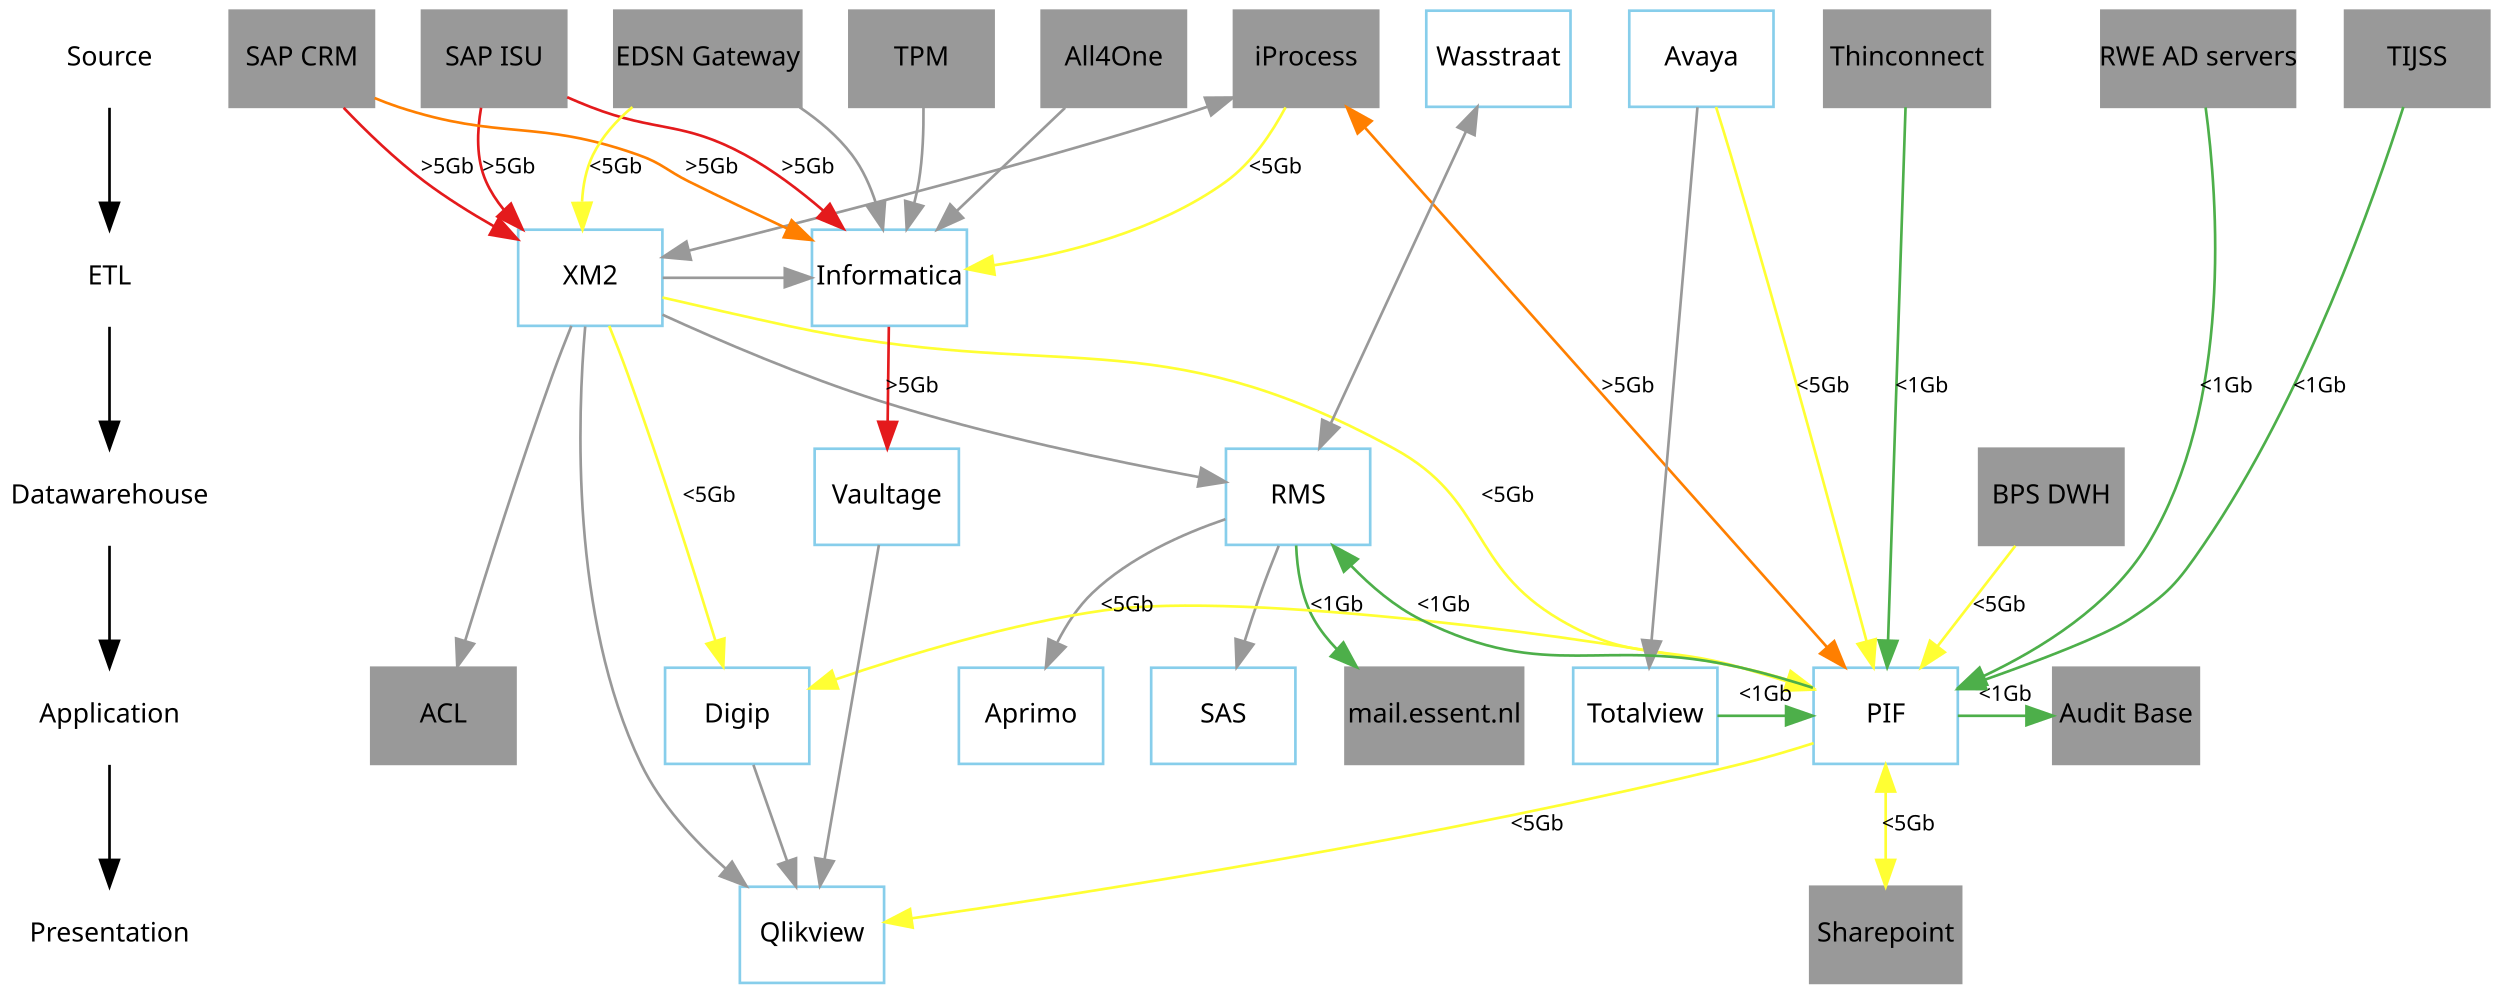
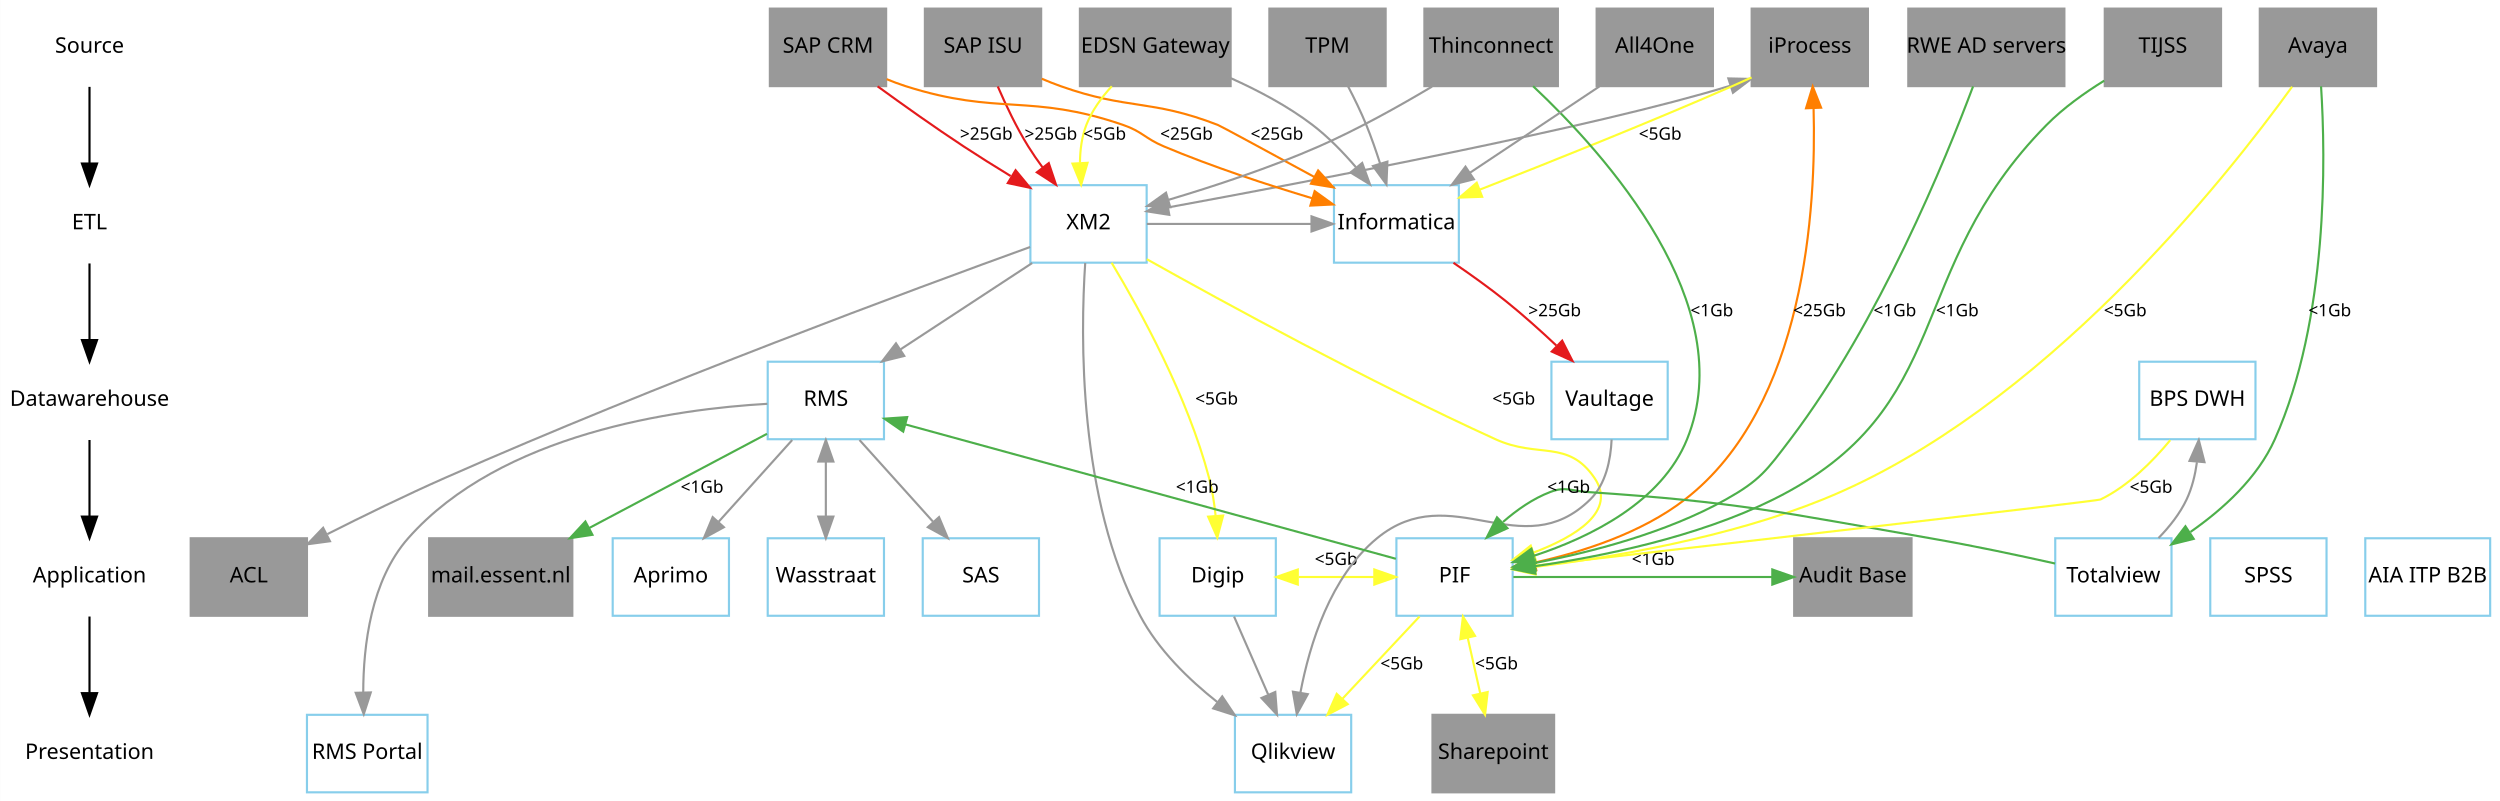
- <svg xmlns="http://www.w3.org/2000/svg" width="936pt" height="372pt" viewBox="0.00 0.00 936.00 372.00">
-   <g id="graph0" class="graph" transform="scale(1 1) rotate(0) translate(4 368)">
-     <polygon fill="white" stroke="white" points="-4,5 -4,-368 933,-368 933,5 -4,5" />
+ <svg xmlns="http://www.w3.org/2000/svg" xmlns:xlink="http://www.w3.org/1999/xlink" width="1080pt" height="346pt" viewBox="0.00 0.00 1080.00 346.34">
+   <g id="graph0" class="graph" transform="scale(0.931034 0.931034) rotate(0) translate(4 368)">
+     <polygon fill="white" stroke="white" points="-4,5 -4,-368 1157,-368 1157,5 -4,5" />
    <g id="node1" class="node">
      <text text-anchor="middle" x="37" y="-343.5" font-family="Myriad Condensed Web" font-size="10.00">Source</text>
    </g>
    <g id="node2" class="node">
      <text text-anchor="middle" x="37" y="-261.5" font-family="Myriad Condensed Web" font-size="10.00">ETL</text>
    </g>
    <g id="edge1" class="edge">
      <path fill="none" stroke="black" d="M37,-327.641C37,-317.297 37,-303.941 37,-292.221" />
      <polygon fill="black" stroke="black" points="40.5,-292.05 37,-282.05 33.5,-292.05 40.5,-292.05" />
    </g>
    <g id="node3" class="node">
      <text text-anchor="middle" x="37" y="-179.5" font-family="Myriad Condensed Web" font-size="10.00">Datawarehouse</text>
    </g>
    <g id="edge2" class="edge">
      <path fill="none" stroke="black" d="M37,-245.641C37,-235.297 37,-221.941 37,-210.221" />
      <polygon fill="black" stroke="black" points="40.5,-210.05 37,-200.05 33.5,-210.05 40.5,-210.05" />
    </g>
    <g id="node4" class="node">
      <text text-anchor="middle" x="37" y="-97.5" font-family="Myriad Condensed Web" font-size="10.00">Application</text>
    </g>
    <g id="edge3" class="edge">
      <path fill="none" stroke="black" d="M37,-163.641C37,-153.297 37,-139.941 37,-128.221" />
      <polygon fill="black" stroke="black" points="40.5,-128.05 37,-118.05 33.5,-128.05 40.5,-128.05" />
    </g>
    <g id="node5" class="node">
      <text text-anchor="middle" x="37" y="-15.5" font-family="Myriad Condensed Web" font-size="10.00">Presentation</text>
    </g>
    <g id="edge4" class="edge">
      <path fill="none" stroke="black" d="M37,-81.641C37,-71.297 37,-57.941 37,-46.221" />
      <polygon fill="black" stroke="black" points="40.5,-46.05 37,-36.05 33.5,-46.05 40.5,-46.05" />
    </g>
    <g id="node6" class="node">
-       <polygon fill="none" stroke="skyblue" points="409,-118 355,-118 355,-82 409,-82 409,-118" />
-       <text text-anchor="middle" x="382" y="-97.5" font-family="Myriad Condensed Web" font-size="10.00">Aprimo</text>
+       <g id="a_node6">
+         <a xlink:href="http://localhost:8080/?focusapp=1" xlink:title="Aprimo">
+           <polygon fill="none" stroke="skyblue" points="334,-118 280,-118 280,-82 334,-82 334,-118" />
+           <text text-anchor="middle" x="307" y="-97.5" font-family="Myriad Condensed Web" font-size="10.00">Aprimo</text>
+         </a>
+       </g>
    </g>
    <g id="node7" class="node">
-       <polygon fill="none" stroke="skyblue" points="509,-200 455,-200 455,-164 509,-164 509,-200" />
-       <text text-anchor="middle" x="482" y="-179.5" font-family="Myriad Condensed Web" font-size="10.00">RMS</text>
+       <g id="a_node7">
+         <a xlink:href="http://localhost:8080/?focusapp=2" xlink:title="RMS">
+           <polygon fill="none" stroke="skyblue" points="406,-200 352,-200 352,-164 406,-164 406,-200" />
+           <text text-anchor="middle" x="379" y="-179.5" font-family="Myriad Condensed Web" font-size="10.00">RMS</text>
+         </a>
+       </g>
    </g>
    <g id="edge5" class="edge">
-       <path fill="none" stroke="#999999" d="M454.803,-173.618C438.747,-168.14 418.911,-159.287 405,-146 399.629,-140.87 395.295,-134.212 391.9,-127.597" />
-       <polygon fill="#999999" stroke="#999999" points="394.914,-125.771 387.585,-118.12 388.543,-128.672 394.914,-125.771" />
+       <path fill="none" stroke="#999999" d="M363.377,-163.641C353.402,-152.558 340.316,-138.018 329.262,-125.736" />
+       <polygon fill="#999999" stroke="#999999" points="331.636,-123.142 322.345,-118.05 326.433,-127.824 331.636,-123.142" />
    </g>
    <g id="node20" class="node">
-       <polygon fill="none" stroke="skyblue" points="481,-118 427,-118 427,-82 481,-82 481,-118" />
-       <text text-anchor="middle" x="454" y="-97.5" font-family="Myriad Condensed Web" font-size="10.00">SAS</text>
+       <g id="a_node20">
+         <a xlink:href="http://localhost:8080/?focusapp=15" xlink:title="SAS">
+           <polygon fill="none" stroke="skyblue" points="478,-118 424,-118 424,-82 478,-82 478,-118" />
+           <text text-anchor="middle" x="451" y="-97.5" font-family="Myriad Condensed Web" font-size="10.00">SAS</text>
+         </a>
+       </g>
+     </g>
+     <g id="edge6" class="edge">
+       <path fill="none" stroke="#999999" d="M394.623,-163.641C404.598,-152.558 417.684,-138.018 428.738,-125.736" />
+       <polygon fill="#999999" stroke="#999999" points="431.567,-127.824 435.655,-118.05 426.364,-123.142 431.567,-127.824" />
+     </g>
+     <g id="node31" class="node">
+       <g id="a_node31">
+         <a xlink:href="http://localhost:8080/?focusapp=26" xlink:title="RMS Portal">
+           <polygon fill="none" stroke="skyblue" points="194,-36 138,-36 138,-0 194,-0 194,-36" />
+           <text text-anchor="middle" x="166" y="-15.5" font-family="Myriad Condensed Web" font-size="10.00">RMS Portal</text>
+         </a>
+       </g>
+     </g>
+     <g id="edge8" class="edge">
+       <path fill="none" stroke="#999999" d="M351.828,-180.445C309.476,-178.023 228.121,-166.848 185,-118 167.781,-98.494 164.153,-68.254 164.139,-46.327" />
+       <polygon fill="#999999" stroke="#999999" points="167.638,-46.395 164.378,-36.314 160.64,-46.227 167.638,-46.395" />
+     </g>
+     <g id="node32" class="node">
+       <polygon fill="#999999" stroke="#999999" points="261.25,-118 194.75,-118 194.75,-82 261.25,-82 261.25,-118" />
+       <text text-anchor="middle" x="228" y="-97.5" font-family="Myriad Condensed Web" font-size="10.00">mail.essent.nl</text>
+     </g>
+     <g id="edge7" class="edge">
+       <path fill="none" stroke="#4daf4a" d="M351.655,-166.513C328.62,-154.308 295.32,-136.666 269.078,-122.763" />
+       <polygon fill="#4daf4a" stroke="#4daf4a" points="270.594,-119.606 260.119,-118.017 267.317,-125.791 270.594,-119.606" />
+       <text text-anchor="middle" x="321.5" y="-139.1" font-family="Myriad Condensed Web" font-size="8.00">&lt;1Gb</text>
+     </g>
+     <g id="node8" class="node">
+       <g id="a_node8">
+         <a xlink:href="http://localhost:8080/?focusapp=3" xlink:title="XM2">
+           <polygon fill="none" stroke="skyblue" points="528,-282 474,-282 474,-246 528,-246 528,-282" />
+           <text text-anchor="middle" x="501" y="-261.5" font-family="Myriad Condensed Web" font-size="10.00">XM2</text>
+         </a>
+       </g>
+     </g>
+     <g id="edge9" class="edge">
+       <path fill="none" stroke="#999999" d="M474.828,-245.838C456.977,-234.133 433.143,-218.504 413.71,-205.761" />
+       <polygon fill="#999999" stroke="#999999" points="415.411,-202.69 405.129,-200.134 411.572,-208.544 415.411,-202.69" />
+     </g>
+     <g id="node9" class="node">
+       <g id="a_node9">
+         <a xlink:href="http://localhost:8080/?focusapp=4" xlink:title="Digip">
+           <polygon fill="none" stroke="skyblue" points="588,-118 534,-118 534,-82 588,-82 588,-118" />
+           <text text-anchor="middle" x="561" y="-97.5" font-family="Myriad Condensed Web" font-size="10.00">Digip</text>
+         </a>
+       </g>
+     </g>
+     <g id="edge10" class="edge">
+       <path fill="none" stroke="#ffff33" d="M511.729,-245.963C525.023,-223.869 547.125,-183.686 557,-146 558.466,-140.404 559.42,-134.298 560.034,-128.44" />
+       <polygon fill="#ffff33" stroke="#ffff33" points="563.534,-128.565 560.811,-118.327 556.555,-128.029 563.534,-128.565" />
+       <text text-anchor="middle" x="560.5" y="-180.1" font-family="Myriad Condensed Web" font-size="8.00">&lt;5Gb</text>
+     </g>
+     <g id="node11" class="node">
+       <g id="a_node11">
+         <a xlink:href="http://localhost:8080/?focusapp=6" xlink:title="Qlikview">
+           <polygon fill="none" stroke="skyblue" points="623,-36 569,-36 569,-0 623,-0 623,-36" />
+           <text text-anchor="middle" x="596" y="-15.5" font-family="Myriad Condensed Web" font-size="10.00">Qlikview</text>
+         </a>
+       </g>
+     </g>
+     <g id="edge11" class="edge">
+       <path fill="none" stroke="#999999" d="M499.464,-245.849C497.24,-212.249 496.144,-136.305 525,-82 533.389,-66.213 547.418,-52.492 560.8,-41.922" />
+       <polygon fill="#999999" stroke="#999999" points="563.107,-44.567 568.993,-35.757 558.898,-38.973 563.107,-44.567" />
+     </g>
+     <g id="node12" class="node">
+       <polygon fill="#999999" stroke="#999999" points="863,-364 809,-364 809,-328 863,-328 863,-364" />
+       <text text-anchor="middle" x="836" y="-343.5" font-family="Myriad Condensed Web" font-size="10.00">iProcess</text>
+     </g>
+     <g id="edge14" class="edge">
+       <path fill="none" stroke="#999999" d="M538.278,-271.729C603.471,-283.676 736.799,-308.999 798.934,-328.147" />
+       <polygon fill="#999999" stroke="#999999" points="538.513,-268.214 528.047,-269.861 537.256,-275.1 538.513,-268.214" />
+       <polygon fill="#999999" stroke="#999999" points="798.163,-331.576 808.755,-331.328 800.321,-324.917 798.163,-331.576" />
+     </g>
+     <g id="node15" class="node">
+       <g id="a_node15">
+         <a xlink:href="http://localhost:8080/?focusapp=10" xlink:title="Informatica">
+           <polygon fill="none" stroke="skyblue" points="673,-282 615,-282 615,-246 673,-246 673,-282" />
+           <text text-anchor="middle" x="644" y="-261.5" font-family="Myriad Condensed Web" font-size="10.00">Informatica</text>
+         </a>
+       </g>
+     </g>
+     <g id="edge15" class="edge">
+       <path fill="none" stroke="#999999" d="M528.092,-264C553.54,-264 578.988,-264 604.436,-264" />
+       <polygon fill="#999999" stroke="#999999" points="604.57,-267.5 614.57,-264 604.57,-260.5 604.57,-267.5" />
+     </g>
+     <g id="node19" class="node">
+       <g id="a_node19">
+         <a xlink:href="http://localhost:8080/?focusapp=14" xlink:title="PIF">
+           <polygon fill="none" stroke="skyblue" points="698,-118 644,-118 644,-82 698,-82 698,-118" />
+           <text text-anchor="middle" x="671" y="-97.5" font-family="Myriad Condensed Web" font-size="10.00">PIF</text>
+         </a>
+       </g>
+     </g>
+     <g id="edge12" class="edge">
+       <path fill="none" stroke="#ffff33" d="M528.076,-247.614C564.356,-227.279 631.018,-190.89 690,-164 709.976,-154.893 723.624,-164.133 736,-146 746.487,-130.635 727.65,-118.926 707.6,-111.309" />
+       <polygon fill="#ffff33" stroke="#ffff33" points="708.689,-107.982 698.094,-107.999 706.387,-114.593 708.689,-107.982" />
+       <text text-anchor="middle" x="698.5" y="-180.1" font-family="Myriad Condensed Web" font-size="8.00">&lt;5Gb</text>
+     </g>
+     <g id="node21" class="node">
+       <polygon fill="#999999" stroke="#999999" points="138,-118 84,-118 84,-82 138,-82 138,-118" />
+       <text text-anchor="middle" x="111" y="-97.5" font-family="Myriad Condensed Web" font-size="10.00">ACL</text>
+     </g>
+     <g id="edge13" class="edge">
+       <path fill="none" stroke="#999999" d="M473.878,-253.28C420.998,-234.133 300.657,-189.599 202,-146 183.807,-137.96 163.971,-128.264 147.474,-119.934" />
+       <polygon fill="#999999" stroke="#999999" points="148.686,-116.624 138.185,-115.21 145.513,-122.863 148.686,-116.624" />
+     </g>
+     <g id="edge17" class="edge">
+       <path fill="none" stroke="#999999" d="M568.594,-81.641C573.212,-71.086 579.202,-57.395 584.404,-45.505" />
+       <polygon fill="#999999" stroke="#999999" points="587.739,-46.615 588.541,-36.05 581.326,-43.809 587.739,-46.615" />
+     </g>
+     <g id="edge16" class="edge">
+       <path fill="none" stroke="#ffff33" d="M598.582,-100C609.931,-100 622.384,-100 633.715,-100" />
+       <polygon fill="#ffff33" stroke="#ffff33" points="598.191,-96.5 588.191,-100 598.191,-103.5 598.191,-96.5" />
+       <polygon fill="#ffff33" stroke="#ffff33" points="633.741,-103.5 643.741,-100 633.741,-96.5 633.741,-103.5" />
+       <text text-anchor="middle" x="616" y="-105.6" font-family="Myriad Condensed Web" font-size="8.00">&lt;5Gb</text>
+     </g>
+     <g id="node10" class="node">
+       <polygon fill="#999999" stroke="#999999" points="717.25,-36 660.75,-36 660.75,-0 717.25,-0 717.25,-36" />
+       <text text-anchor="middle" x="689" y="-15.5" font-family="Myriad Condensed Web" font-size="10.00">Sharepoint</text>
+     </g>
+     <g id="edge18" class="edge">
+       <path fill="none" stroke="#ffff33" d="M682.925,-46.002C681.055,-54.313 678.996,-63.463 677.123,-71.787" />
+       <polygon fill="#ffff33" stroke="#ffff33" points="686.383,-46.575 685.164,-36.05 679.554,-45.038 686.383,-46.575" />
+       <polygon fill="#ffff33" stroke="#ffff33" points="673.686,-71.117 674.906,-81.641 680.516,-72.653 673.686,-71.117" />
+       <text text-anchor="middle" x="690.5" y="-57.1" font-family="Myriad Condensed Web" font-size="8.00">&lt;5Gb</text>
+     </g>
+     <g id="edge19" class="edge">
+       <path fill="none" stroke="#ffff33" d="M808.949,-332.023C805.941,-330.64 802.913,-329.275 800,-328 760.351,-310.65 714.339,-292.279 682.612,-279.881" />
+       <polygon fill="#ffff33" stroke="#ffff33" points="683.835,-276.601 673.247,-276.233 681.294,-283.124 683.835,-276.601" />
+       <text text-anchor="middle" x="766.5" y="-303.1" font-family="Myriad Condensed Web" font-size="8.00">&lt;5Gb</text>
+     </g>
+     <g id="edge20" class="edge">
+       <path fill="none" stroke="#ff7f00" d="M837.757,-317.707C839.038,-271.643 834.002,-179.266 778,-136 757.838,-120.423 730.466,-111.635 708.454,-106.761" />
+       <polygon fill="#ff7f00" stroke="#ff7f00" points="834.254,-317.712 837.35,-327.844 841.248,-317.993 834.254,-317.712" />
+       <polygon fill="#ff7f00" stroke="#ff7f00" points="708.945,-103.289 698.448,-104.728 707.551,-110.149 708.945,-103.289" />
+       <text text-anchor="middle" x="840.5" y="-221.1" font-family="Myriad Condensed Web" font-size="8.00">&lt;25Gb</text>
+     </g>
+     <g id="node13" class="node">
+       <polygon fill="#999999" stroke="#999999" points="479,-364 425,-364 425,-328 479,-328 479,-364" />
+       <text text-anchor="middle" x="452" y="-343.5" font-family="Myriad Condensed Web" font-size="10.00">SAP ISU</text>
    </g>
    <g id="edge21" class="edge">
-       <path fill="none" stroke="#999999" d="M474.749,-163.656C472.492,-158.056 470.058,-151.797 468,-146 465.931,-140.171 463.863,-133.861 461.977,-127.862" />
-       <polygon fill="#999999" stroke="#999999" points="465.29,-126.728 459.003,-118.2 458.599,-128.787 465.29,-126.728" />
-     </g>
-     <g id="node31" class="node">
-       <polygon fill="#999999" stroke="#999999" points="566.25,-118 499.75,-118 499.75,-82 566.25,-82 566.25,-118" />
-       <text text-anchor="middle" x="533" y="-97.5" font-family="Myriad Condensed Web" font-size="10.00">mail.essent.nl</text>
+       <path fill="none" stroke="#e41a1c" d="M458.862,-327.835C462.587,-319.226 467.542,-308.789 473,-300 475.006,-296.769 477.267,-293.496 479.612,-290.315" />
+       <polygon fill="#e41a1c" stroke="#e41a1c" points="482.541,-292.249 485.899,-282.2 477.008,-287.961 482.541,-292.249" />
+       <text text-anchor="middle" x="483.5" y="-303.1" font-family="Myriad Condensed Web" font-size="8.00">&gt;25Gb</text>
+     </g>
+     <g id="edge22" class="edge">
+       <path fill="none" stroke="#ff7f00" d="M479.28,-331.429C482.19,-330.189 485.134,-329.018 488,-328 519.487,-316.81 529.836,-322.061 561,-310 562.271,-309.508 584.624,-297.381 605.81,-285.842" />
+       <polygon fill="#ff7f00" stroke="#ff7f00" points="607.648,-288.826 614.754,-280.968 604.298,-282.68 607.648,-288.826" />
+       <text text-anchor="middle" x="588.5" y="-303.1" font-family="Myriad Condensed Web" font-size="8.00">&lt;25Gb</text>
+     </g>
+     <g id="node14" class="node">
+       <polygon fill="#999999" stroke="#999999" points="407,-364 353,-364 353,-328 407,-328 407,-364" />
+       <text text-anchor="middle" x="380" y="-343.5" font-family="Myriad Condensed Web" font-size="10.00">SAP CRM</text>
+     </g>
+     <g id="edge23" class="edge">
+       <path fill="none" stroke="#e41a1c" d="M403.038,-327.896C414.837,-319.302 429.523,-308.861 443,-300 449.979,-295.412 457.549,-290.676 464.845,-286.227" />
+       <polygon fill="#e41a1c" stroke="#e41a1c" points="467.122,-288.941 473.876,-280.778 463.506,-282.948 467.122,-288.941" />
+       <text text-anchor="middle" x="453.5" y="-303.1" font-family="Myriad Condensed Web" font-size="8.00">&gt;25Gb</text>
+     </g>
+     <g id="edge24" class="edge">
+       <path fill="none" stroke="#ff7f00" d="M407.214,-331.235C410.138,-330.033 413.103,-328.924 416,-328 459.44,-314.144 473.87,-324.793 517,-310 526.026,-306.904 527.207,-303.707 536,-300 558.32,-290.591 584.098,-282.15 604.871,-275.916" />
+       <polygon fill="#ff7f00" stroke="#ff7f00" points="606.028,-279.224 614.63,-273.038 604.048,-272.51 606.028,-279.224" />
+       <text text-anchor="middle" x="546.5" y="-303.1" font-family="Myriad Condensed Web" font-size="8.00">&lt;25Gb</text>
+     </g>
+     <g id="node16" class="node">
+       <g id="a_node16">
+         <a xlink:href="http://localhost:8080/?focusapp=11" xlink:title="Vaultage">
+           <polygon fill="none" stroke="skyblue" points="770,-200 716,-200 716,-164 770,-164 770,-200" />
+           <text text-anchor="middle" x="743" y="-179.5" font-family="Myriad Condensed Web" font-size="10.00">Vaultage</text>
+         </a>
+       </g>
+     </g>
+     <g id="edge25" class="edge">
+       <path fill="none" stroke="#e41a1c" d="M670.495,-245.935C678.549,-240.453 687.301,-234.191 695,-228 702.844,-221.692 710.976,-214.394 718.268,-207.535" />
+       <polygon fill="#e41a1c" stroke="#e41a1c" points="720.99,-209.775 725.797,-200.333 716.151,-204.717 720.99,-209.775" />
+       <text text-anchor="middle" x="717.5" y="-221.1" font-family="Myriad Condensed Web" font-size="8.00">&gt;25Gb</text>
+     </g>
+     <g id="edge26" class="edge">
+       <path fill="none" stroke="#999999" d="M743.956,-163.861C743.524,-154.398 741.274,-143.148 734,-136 702.101,-104.656 669.557,-146.387 635,-118 613.435,-100.285 603.74,-69.001 599.416,-46.332" />
+       <polygon fill="#999999" stroke="#999999" points="602.84,-45.585 597.74,-36.299 595.936,-46.739 602.84,-45.585" />
+     </g>
+     <g id="node17" class="node">
+       <polygon fill="#999999" stroke="#999999" points="1099,-364 1045,-364 1045,-328 1099,-328 1099,-364" />
+       <text text-anchor="middle" x="1072" y="-343.5" font-family="Myriad Condensed Web" font-size="10.00">Avaya</text>
+     </g>
+     <g id="node18" class="node">
+       <g id="a_node18">
+         <a xlink:href="http://localhost:8080/?focusapp=13" xlink:title="Totalview">
+           <polygon fill="none" stroke="skyblue" points="1004,-118 950,-118 950,-82 1004,-82 1004,-118" />
+           <text text-anchor="middle" x="977" y="-97.5" font-family="Myriad Condensed Web" font-size="10.00">Totalview</text>
+         </a>
+       </g>
+     </g>
+     <g id="edge27" class="edge">
+       <path fill="none" stroke="#4daf4a" d="M1073.46,-327.893C1075.59,-294.691 1076.91,-219.872 1052,-164 1044.01,-146.084 1027.99,-131.522 1012.8,-120.929" />
+       <polygon fill="#4daf4a" stroke="#4daf4a" points="1014.3,-117.725 1004.02,-115.155 1010.46,-123.574 1014.3,-117.725" />
+       <text text-anchor="middle" x="1077.5" y="-221.1" font-family="Myriad Condensed Web" font-size="8.00">&lt;1Gb</text>
+     </g>
+     <g id="edge28" class="edge">
+       <path fill="none" stroke="#ffff33" d="M1060.02,-327.741C1029.51,-285.481 944.038,-177.266 842,-136 798.083,-118.239 744.037,-109.118 708.608,-104.708" />
+       <polygon fill="#ffff33" stroke="#ffff33" points="708.584,-101.181 698.243,-103.487 707.764,-108.133 708.584,-101.181" />
+       <text text-anchor="middle" x="982.5" y="-221.1" font-family="Myriad Condensed Web" font-size="8.00">&lt;5Gb</text>
+     </g>
+     <g id="edge29" class="edge">
+       <path fill="none" stroke="#4daf4a" d="M949.921,-106.274C933.272,-109.996 911.471,-114.631 892,-118 821.517,-130.196 803.87,-134.711 732.5,-139.5 724.961,-140.006 722.563,-142.183 715.5,-139.5 707.488,-136.457 699.995,-131.237 693.526,-125.572" />
+       <polygon fill="#4daf4a" stroke="#4daf4a" points="695.561,-122.675 685.918,-118.287 690.72,-127.731 695.561,-122.675" />
+       <text text-anchor="middle" x="724" y="-139.1" font-family="Myriad Condensed Web" font-size="8.00">&lt;1Gb</text>
+     </g>
+     <g id="node25" class="node">
+       <g id="a_node25">
+         <a xlink:href="http://localhost:8080/?focusapp=20" xlink:title="BPS DWH">
+           <polygon fill="none" stroke="skyblue" points="1043,-200 989,-200 989,-164 1043,-164 1043,-200" />
+           <text text-anchor="middle" x="1016" y="-179.5" font-family="Myriad Condensed Web" font-size="10.00">BPS DWH</text>
+         </a>
+       </g>
+     </g>
+     <g id="edge30" class="edge">
+       <path fill="none" stroke="#999999" d="M997.955,-118.087C1003.03,-123.299 1007.89,-129.411 1011,-136 1013.52,-141.332 1014.99,-147.402 1015.81,-153.32" />
+       <polygon fill="#999999" stroke="#999999" points="1012.35,-153.945 1016.67,-163.616 1019.32,-153.358 1012.35,-153.945" />
+     </g>
+     <g id="edge33" class="edge">
+       <path fill="none" stroke="#4daf4a" d="M643.754,-108.465C591.126,-122.883 475.445,-154.577 415.947,-170.877" />
+       <polygon fill="#4daf4a" stroke="#4daf4a" points="414.928,-167.528 406.208,-173.546 416.778,-174.279 414.928,-167.528" />
+       <text text-anchor="middle" x="551.5" y="-139.1" font-family="Myriad Condensed Web" font-size="8.00">&lt;1Gb</text>
+     </g>
+     <g id="edge32" class="edge">
+       <path fill="none" stroke="#ffff33" d="M654.726,-81.641C644.237,-70.453 630.444,-55.74 618.861,-43.386" />
+       <polygon fill="#ffff33" stroke="#ffff33" points="621.377,-40.952 611.984,-36.05 616.271,-45.739 621.377,-40.952" />
+       <text text-anchor="middle" x="646.5" y="-57.1" font-family="Myriad Condensed Web" font-size="8.00">&lt;5Gb</text>
+     </g>
+     <g id="node23" class="node">
+       <polygon fill="#999999" stroke="#999999" points="883.25,-118 828.75,-118 828.75,-82 883.25,-82 883.25,-118" />
+       <text text-anchor="middle" x="856" y="-97.5" font-family="Myriad Condensed Web" font-size="10.00">Audit Base</text>
+     </g>
+     <g id="edge31" class="edge">
+       <path fill="none" stroke="#4daf4a" d="M698.297,-100C730.132,-100 782.931,-100 818.574,-100" />
+       <polygon fill="#4daf4a" stroke="#4daf4a" points="818.591,-103.5 828.591,-100 818.591,-96.5 818.591,-103.5" />
+       <text text-anchor="middle" x="763.25" y="-105.6" font-family="Myriad Condensed Web" font-size="8.00">&lt;1Gb</text>
+     </g>
+     <g id="node22" class="node">
+       <polygon fill="#999999" stroke="#999999" points="567,-364 497,-364 497,-328 567,-328 567,-364" />
+       <text text-anchor="middle" x="532" y="-343.5" font-family="Myriad Condensed Web" font-size="10.00">EDSN Gateway</text>
+     </g>
+     <g id="edge34" class="edge">
+       <path fill="none" stroke="#ffff33" d="M511.798,-327.928C507.015,-322.716 502.563,-316.601 500,-310 497.879,-304.536 497.086,-298.412 497.026,-292.482" />
+       <polygon fill="#ffff33" stroke="#ffff33" points="500.537,-292.379 497.58,-282.205 493.547,-292.003 500.537,-292.379" />
+       <text text-anchor="middle" x="508.5" y="-303.1" font-family="Myriad Condensed Web" font-size="8.00">&lt;5Gb</text>
+     </g>
+     <g id="edge35" class="edge">
+       <path fill="none" stroke="#999999" d="M567.096,-331.684C579.7,-326.021 593.604,-318.698 605,-310 612.325,-304.41 619.276,-297.258 625.227,-290.309" />
+       <polygon fill="#999999" stroke="#999999" points="628.108,-292.313 631.714,-282.351 622.683,-287.89 628.108,-292.313" />
+     </g>
+     <g id="node24" class="node">
+       <polygon fill="#999999" stroke="#999999" points="719,-364 657,-364 657,-328 719,-328 719,-364" />
+       <text text-anchor="middle" x="688" y="-343.5" font-family="Myriad Condensed Web" font-size="10.00">Thinconnect</text>
+     </g>
+     <g id="edge37" class="edge">
+       <path fill="none" stroke="#999999" d="M660.553,-327.79C645.423,-318.76 626.088,-307.954 608,-300 585.398,-290.062 559.047,-281.409 538.151,-275.193" />
+       <polygon fill="#999999" stroke="#999999" points="538.951,-271.781 528.371,-272.342 536.992,-278.501 538.951,-271.781" />
+     </g>
+     <g id="edge36" class="edge">
+       <path fill="none" stroke="#4daf4a" d="M707.483,-327.967C741.112,-296.389 804.143,-226.295 779,-164 767.258,-134.906 734.348,-118.582 707.916,-109.883" />
+       <polygon fill="#4daf4a" stroke="#4daf4a" points="708.747,-106.477 698.161,-106.912 706.707,-113.174 708.747,-106.477" />
+       <text text-anchor="middle" x="790.5" y="-221.1" font-family="Myriad Condensed Web" font-size="8.00">&lt;1Gb</text>
+     </g>
+     <g id="edge38" class="edge">
+       <path fill="none" stroke="#ffff33" d="M1003.42,-163.575C995.331,-153.764 983.928,-142.257 971,-136 969.53,-135.289 788.52,-114.471 708.412,-105.285" />
+       <polygon fill="#ffff33" stroke="#ffff33" points="708.592,-101.783 698.258,-104.121 707.794,-108.737 708.592,-101.783" />
+       <text text-anchor="middle" x="994.5" y="-139.1" font-family="Myriad Condensed Web" font-size="8.00">&lt;5Gb</text>
+     </g>
+     <g id="node26" class="node">
+       <polygon fill="#999999" stroke="#999999" points="954.25,-364 881.75,-364 881.75,-328 954.25,-328 954.25,-364" />
+       <text text-anchor="middle" x="918" y="-343.5" font-family="Myriad Condensed Web" font-size="10.00">RWE AD servers</text>
+     </g>
+     <g id="edge39" class="edge">
+       <path fill="none" stroke="#4daf4a" d="M911.83,-327.858C899.238,-294.273 868.245,-218.356 827,-164 815.975,-149.471 812.909,-144.919 797,-136 769.289,-120.466 734.228,-111.457 708.13,-106.481" />
+       <polygon fill="#4daf4a" stroke="#4daf4a" points="708.711,-103.029 698.249,-104.706 707.473,-109.919 708.711,-103.029" />
+       <text text-anchor="middle" x="875.5" y="-221.1" font-family="Myriad Condensed Web" font-size="8.00">&lt;1Gb</text>
+     </g>
+     <g id="node27" class="node">
+       <polygon fill="#999999" stroke="#999999" points="1027,-364 973,-364 973,-328 1027,-328 1027,-364" />
+       <text text-anchor="middle" x="1000" y="-343.5" font-family="Myriad Condensed Web" font-size="10.00">TIJSS</text>
    </g>
    <g id="edge40" class="edge">
-       <path fill="none" stroke="#4daf4a" d="M481.276,-163.774C481.626,-154.95 483.213,-144.339 488,-136 490.279,-132.03 493.203,-128.352 496.465,-124.991" />
-       <polygon fill="#4daf4a" stroke="#4daf4a" points="498.962,-127.451 504.027,-118.145 494.264,-122.262 498.962,-127.451" />
-       <text text-anchor="middle" x="496.5" y="-139.1" font-family="Myriad Condensed Web" font-size="8.00">&lt;1Gb</text>
-     </g>
-     <g id="node8" class="node">
-       <polygon fill="none" stroke="skyblue" points="244,-282 190,-282 190,-246 244,-246 244,-282" />
-       <text text-anchor="middle" x="217" y="-261.5" font-family="Myriad Condensed Web" font-size="10.00">XM2</text>
-     </g>
-     <g id="edge6" class="edge">
-       <path fill="none" stroke="#999999" d="M244.026,-250.18C265.579,-240.34 296.731,-226.964 325,-218 365.354,-205.204 412.969,-195.29 445.095,-189.331" />
-       <polygon fill="#999999" stroke="#999999" points="445.741,-192.771 454.952,-187.537 444.487,-185.884 445.741,-192.771" />
-     </g>
-     <g id="node9" class="node">
-       <polygon fill="none" stroke="skyblue" points="299,-118 245,-118 245,-82 299,-82 299,-118" />
-       <text text-anchor="middle" x="272" y="-97.5" font-family="Myriad Condensed Web" font-size="10.00">Digip</text>
-     </g>
-     <g id="edge7" class="edge">
-       <path fill="none" stroke="#ffff33" d="M224.071,-245.999C226.365,-240.309 228.867,-233.91 231,-228 243.306,-193.906 255.883,-154.053 263.804,-128.213" />
-       <polygon fill="#ffff33" stroke="#ffff33" points="267.233,-128.968 266.8,-118.382 260.537,-126.927 267.233,-128.968" />
-       <text text-anchor="middle" x="261.5" y="-180.1" font-family="Myriad Condensed Web" font-size="8.00">&lt;5Gb</text>
-     </g>
-     <g id="node11" class="node">
-       <polygon fill="none" stroke="skyblue" points="327,-36 273,-36 273,-0 327,-0 327,-36" />
-       <text text-anchor="middle" x="300" y="-15.5" font-family="Myriad Condensed Web" font-size="10.00">Qlikview</text>
-     </g>
-     <g id="edge12" class="edge">
-       <path fill="none" stroke="#999999" d="M215.1,-245.752C212.189,-212.304 209.466,-137.081 236,-82 243.271,-66.906 255.715,-53.383 267.708,-42.772" />
-       <polygon fill="#999999" stroke="#999999" points="270.076,-45.353 275.465,-36.232 265.564,-40.002 270.076,-45.353" />
-     </g>
-     <g id="node15" class="node">
-       <polygon fill="none" stroke="skyblue" points="358,-282 300,-282 300,-246 358,-246 358,-282" />
-       <text text-anchor="middle" x="329" y="-261.5" font-family="Myriad Condensed Web" font-size="10.00">Informatica</text>
-     </g>
-     <g id="edge24" class="edge">
-       <path fill="none" stroke="#999999" d="M244.125,-264C259.355,-264 274.586,-264 289.816,-264" />
-       <polygon fill="#999999" stroke="#999999" points="289.824,-267.5 299.824,-264 289.824,-260.5 289.824,-267.5" />
-     </g>
-     <g id="node19" class="node">
-       <polygon fill="none" stroke="skyblue" points="729,-118 675,-118 675,-82 729,-82 729,-118" />
-       <text text-anchor="middle" x="702" y="-97.5" font-family="Myriad Condensed Web" font-size="10.00">PIF</text>
-     </g>
-     <g id="edge19" class="edge">
-       <path fill="none" stroke="#ffff33" d="M244.026,-256.615C258.025,-253.352 275.41,-249.37 291,-246 391.616,-224.252 427.692,-249.406 518,-200 552.743,-180.992 545.831,-156.021 580,-136 606.974,-120.195 617.971,-126.696 648,-118 653.487,-116.411 659.267,-114.667 664.923,-112.921" />
-       <polygon fill="#ffff33" stroke="#ffff33" points="666.38,-116.132 674.88,-109.807 664.291,-109.451 666.38,-116.132" />
-       <text text-anchor="middle" x="560.5" y="-180.1" font-family="Myriad Condensed Web" font-size="8.00">&lt;5Gb</text>
-     </g>
-     <g id="node21" class="node">
-       <polygon fill="#999999" stroke="#999999" points="189,-118 135,-118 135,-82 189,-82 189,-118" />
-       <text text-anchor="middle" x="162" y="-97.5" font-family="Myriad Condensed Web" font-size="10.00">ACL</text>
-     </g>
-     <g id="edge22" class="edge">
-       <path fill="none" stroke="#999999" d="M209.929,-245.999C207.635,-240.309 205.133,-233.91 203,-228 190.694,-193.906 178.117,-154.053 170.196,-128.213" />
-       <polygon fill="#999999" stroke="#999999" points="173.463,-126.927 167.2,-118.382 166.767,-128.968 173.463,-126.927" />
-     </g>
-     <g id="edge34" class="edge">
-       <path fill="none" stroke="#999999" d="M278.076,-81.641C281.77,-71.086 286.562,-57.395 290.723,-45.505" />
-       <polygon fill="#999999" stroke="#999999" points="294.032,-46.645 294.032,-36.05 287.425,-44.332 294.032,-46.645" />
-     </g>
-     <g id="edge27" class="edge">
-       <path fill="none" stroke="#ffff33" d="M308.707,-113.587C336.06,-122.959 374.562,-134.581 409.5,-139.5 462.195,-146.919 595.946,-129.054 648,-118 653.558,-116.82 659.344,-115.261 664.974,-113.555" />
-       <polygon fill="#ffff33" stroke="#ffff33" points="309.757,-110.246 299.162,-110.252 307.448,-116.854 309.757,-110.246" />
-       <polygon fill="#ffff33" stroke="#ffff33" points="666.413,-116.768 674.859,-110.372 664.268,-110.105 666.413,-116.768" />
-       <text text-anchor="middle" x="418" y="-139.1" font-family="Myriad Condensed Web" font-size="8.00">&lt;5Gb</text>
-     </g>
-     <g id="node10" class="node">
-       <polygon fill="#999999" stroke="#999999" points="730.25,-36 673.75,-36 673.75,-0 730.25,-0 730.25,-36" />
-       <text text-anchor="middle" x="702" y="-15.5" font-family="Myriad Condensed Web" font-size="10.00">Sharepoint</text>
-     </g>
-     <g id="edge28" class="edge">
-       <path fill="none" stroke="#ffff33" d="M702,-46.17C702,-54.316 702,-63.256 702,-71.428" />
-       <polygon fill="#ffff33" stroke="#ffff33" points="705.5,-46.05 702,-36.05 698.5,-46.05 705.5,-46.05" />
-       <polygon fill="#ffff33" stroke="#ffff33" points="698.5,-71.641 702,-81.641 705.5,-71.641 698.5,-71.641" />
-       <text text-anchor="middle" x="710.5" y="-57.1" font-family="Myriad Condensed Web" font-size="8.00">&lt;5Gb</text>
-     </g>
-     <g id="node12" class="node">
-       <polygon fill="#999999" stroke="#999999" points="512,-364 458,-364 458,-328 512,-328 512,-364" />
-       <text text-anchor="middle" x="485" y="-343.5" font-family="Myriad Condensed Web" font-size="10.00">iProcess</text>
-     </g>
-     <g id="edge8" class="edge">
-       <path fill="none" stroke="#999999" d="M448.167,-328.081C400.095,-311.495 306.213,-287.323 254.002,-274.202" />
-       <polygon fill="#999999" stroke="#999999" points="447.101,-331.418 457.696,-331.498 449.464,-324.828 447.101,-331.418" />
-       <polygon fill="#999999" stroke="#999999" points="254.692,-270.766 244.141,-271.73 252.99,-277.556 254.692,-270.766" />
-     </g>
-     <g id="edge9" class="edge">
-       <path fill="none" stroke="#ffff33" d="M477.3,-327.788C472.233,-318.3 464.733,-307.05 455,-300 429.516,-281.541 394.693,-272.81 368.113,-268.685" />
-       <polygon fill="#ffff33" stroke="#ffff33" points="368.393,-265.19 358.005,-267.273 367.425,-272.123 368.393,-265.19" />
-       <text text-anchor="middle" x="473.5" y="-303.1" font-family="Myriad Condensed Web" font-size="8.00">&lt;5Gb</text>
-     </g>
-     <g id="edge20" class="edge">
-       <path fill="none" stroke="#ff7f00" d="M507.102,-320.149C548.772,-273.293 638.492,-172.41 680.048,-125.683" />
-       <polygon fill="#ff7f00" stroke="#ff7f00" points="504.289,-318.044 500.259,-327.842 509.52,-322.696 504.289,-318.044" />
-       <polygon fill="#ff7f00" stroke="#ff7f00" points="682.728,-127.937 686.758,-118.139 677.497,-123.285 682.728,-127.937" />
-       <text text-anchor="middle" x="605.5" y="-221.1" font-family="Myriad Condensed Web" font-size="8.00">&gt;5Gb</text>
-     </g>
-     <g id="node13" class="node">
-       <polygon fill="#999999" stroke="#999999" points="208,-364 154,-364 154,-328 208,-328 208,-364" />
-       <text text-anchor="middle" x="181" y="-343.5" font-family="Myriad Condensed Web" font-size="10.00">SAP ISU</text>
-     </g>
-     <g id="edge13" class="edge">
-       <path fill="none" stroke="#e41a1c" d="M176.118,-327.658C174.591,-319.004 174.171,-308.58 178,-300 179.662,-296.274 181.939,-292.78 184.564,-289.55" />
-       <polygon fill="#e41a1c" stroke="#e41a1c" points="187.305,-291.747 191.654,-282.086 182.229,-286.926 187.305,-291.747" />
-       <text text-anchor="middle" x="186.5" y="-303.1" font-family="Myriad Condensed Web" font-size="8.00">&gt;5Gb</text>
-     </g>
-     <g id="edge15" class="edge">
-       <path fill="none" stroke="#e41a1c" d="M208.344,-331.603C211.242,-330.329 214.166,-329.103 217,-328 242.154,-318.213 251.285,-322.889 275,-310 285.344,-304.378 295.56,-296.603 304.276,-289.096" />
-       <polygon fill="#e41a1c" stroke="#e41a1c" points="306.7,-291.623 311.819,-282.347 302.033,-286.407 306.7,-291.623" />
-       <text text-anchor="middle" x="298.5" y="-303.1" font-family="Myriad Condensed Web" font-size="8.00">&gt;5Gb</text>
-     </g>
-     <g id="node14" class="node">
-       <polygon fill="#999999" stroke="#999999" points="136,-364 82,-364 82,-328 136,-328 136,-364" />
-       <text text-anchor="middle" x="109" y="-343.5" font-family="Myriad Condensed Web" font-size="10.00">SAP CRM</text>
-     </g>
-     <g id="edge14" class="edge">
-       <path fill="none" stroke="#e41a1c" d="M124.658,-327.647C133.144,-318.789 144.102,-308.185 155,-300 162.996,-293.995 172.129,-288.29 180.883,-283.295" />
-       <polygon fill="#e41a1c" stroke="#e41a1c" points="182.746,-286.265 189.805,-278.364 179.36,-280.138 182.746,-286.265" />
-       <text text-anchor="middle" x="163.5" y="-303.1" font-family="Myriad Condensed Web" font-size="8.00">&gt;5Gb</text>
-     </g>
-     <g id="edge16" class="edge">
-       <path fill="none" stroke="#ff7f00" d="M136.234,-331.298C139.154,-330.083 142.113,-328.955 145,-328 183.73,-315.196 196.556,-323.64 235,-310 243.993,-306.809 245.452,-304.241 254,-300 265.883,-294.104 278.949,-287.909 290.8,-282.397" />
-       <polygon fill="#ff7f00" stroke="#ff7f00" points="292.391,-285.517 299.998,-278.142 289.452,-279.164 292.391,-285.517" />
-       <text text-anchor="middle" x="262.5" y="-303.1" font-family="Myriad Condensed Web" font-size="8.00">&gt;5Gb</text>
-     </g>
-     <g id="node16" class="node">
-       <polygon fill="none" stroke="skyblue" points="355,-200 301,-200 301,-164 355,-164 355,-200" />
-       <text text-anchor="middle" x="328" y="-179.5" font-family="Myriad Condensed Web" font-size="10.00">Vaultage</text>
-     </g>
-     <g id="edge10" class="edge">
-       <path fill="none" stroke="#e41a1c" d="M328.783,-245.641C328.654,-235.297 328.487,-221.941 328.34,-210.221" />
-       <polygon fill="#e41a1c" stroke="#e41a1c" points="331.838,-210.006 328.213,-200.05 324.838,-210.093 331.838,-210.006" />
-       <text text-anchor="middle" x="337.5" y="-221.1" font-family="Myriad Condensed Web" font-size="8.00">&gt;5Gb</text>
-     </g>
-     <g id="edge11" class="edge">
-       <path fill="none" stroke="#999999" d="M325.056,-163.969C320.217,-135.968 310.537,-79.963 304.728,-46.352" />
-       <polygon fill="#999999" stroke="#999999" points="308.14,-45.548 302.988,-36.29 301.243,-46.74 308.14,-45.548" />
-     </g>
-     <g id="node17" class="node">
-       <polygon fill="none" stroke="skyblue" points="660,-364 606,-364 606,-328 660,-328 660,-364" />
-       <text text-anchor="middle" x="633" y="-343.5" font-family="Myriad Condensed Web" font-size="10.00">Avaya</text>
-     </g>
-     <g id="node18" class="node">
-       <polygon fill="none" stroke="skyblue" points="639,-118 585,-118 585,-82 639,-82 639,-118" />
-       <text text-anchor="middle" x="612" y="-97.5" font-family="Myriad Condensed Web" font-size="10.00">Totalview</text>
-     </g>
-     <g id="edge17" class="edge">
-       <path fill="none" stroke="#999999" d="M631.523,-327.842C627.931,-286.104 618.712,-178.989 614.352,-128.33" />
-       <polygon fill="#999999" stroke="#999999" points="617.82,-127.802 613.475,-118.139 610.846,-128.402 617.82,-127.802" />
-     </g>
-     <g id="edge25" class="edge">
-       <path fill="none" stroke="#ffff33" d="M638.487,-327.945C640.285,-322.251 642.266,-315.863 644,-310 663.267,-244.866 684.178,-167.756 694.851,-127.885" />
-       <polygon fill="#ffff33" stroke="#ffff33" points="698.259,-128.688 697.458,-118.123 691.496,-126.881 698.259,-128.688" />
-       <text text-anchor="middle" x="678.5" y="-221.1" font-family="Myriad Condensed Web" font-size="8.00">&lt;5Gb</text>
-     </g>
-     <g id="edge18" class="edge">
-       <path fill="none" stroke="#4daf4a" d="M639.003,-100C647.028,-100 655.967,-100 664.531,-100" />
-       <polygon fill="#4daf4a" stroke="#4daf4a" points="664.705,-103.5 674.705,-100 664.705,-96.5 664.705,-103.5" />
-       <text text-anchor="middle" x="657" y="-105.6" font-family="Myriad Condensed Web" font-size="8.00">&lt;1Gb</text>
-     </g>
-     <g id="edge39" class="edge">
-       <path fill="none" stroke="#4daf4a" d="M674.757,-110.487C666.263,-113.198 656.81,-115.965 648,-118 595.453,-130.134 576.285,-111.978 528,-136 518.248,-140.852 509.251,-148.535 501.85,-156.19" />
-       <polygon fill="#4daf4a" stroke="#4daf4a" points="499.138,-153.971 495.011,-163.729 504.322,-158.674 499.138,-153.971" />
-       <text text-anchor="middle" x="536.5" y="-139.1" font-family="Myriad Condensed Web" font-size="8.00">&lt;1Gb</text>
-     </g>
-     <g id="edge30" class="edge">
-       <path fill="none" stroke="#ffff33" d="M674.995,-89.765C666.427,-87.034 656.874,-84.191 648,-82 536.198,-54.398 401.421,-33.424 337.347,-24.183" />
-       <polygon fill="#ffff33" stroke="#ffff33" points="337.715,-20.7 327.32,-22.749 336.724,-27.629 337.715,-20.7" />
-       <text text-anchor="middle" x="571.5" y="-57.1" font-family="Myriad Condensed Web" font-size="8.00">&lt;5Gb</text>
-     </g>
-     <g id="node23" class="node">
-       <polygon fill="#999999" stroke="#999999" points="819.25,-118 764.75,-118 764.75,-82 819.25,-82 819.25,-118" />
-       <text text-anchor="middle" x="792" y="-97.5" font-family="Myriad Condensed Web" font-size="10.00">Audit Base</text>
-     </g>
-     <g id="edge26" class="edge">
-       <path fill="none" stroke="#4daf4a" d="M729.003,-100C737.028,-100 745.967,-100 754.531,-100" />
-       <polygon fill="#4daf4a" stroke="#4daf4a" points="754.705,-103.5 764.705,-100 754.705,-96.5 754.705,-103.5" />
-       <text text-anchor="middle" x="746.75" y="-105.6" font-family="Myriad Condensed Web" font-size="8.00">&lt;1Gb</text>
-     </g>
-     <g id="node22" class="node">
-       <polygon fill="#999999" stroke="#999999" points="296,-364 226,-364 226,-328 296,-328 296,-364" />
-       <text text-anchor="middle" x="261" y="-343.5" font-family="Myriad Condensed Web" font-size="10.00">EDSN Gateway</text>
-     </g>
-     <g id="edge23" class="edge">
-       <path fill="none" stroke="#ffff33" d="M232.771,-327.926C226.851,-322.929 221.383,-316.917 218,-310 215.382,-304.647 214.235,-298.491 213.914,-292.485" />
-       <polygon fill="#ffff33" stroke="#ffff33" points="217.421,-292.1 214.092,-282.042 210.422,-291.981 217.421,-292.1" />
-       <text text-anchor="middle" x="226.5" y="-303.1" font-family="Myriad Condensed Web" font-size="8.00">&lt;5Gb</text>
-     </g>
-     <g id="edge35" class="edge">
-       <path fill="none" stroke="#999999" d="M295.38,-327.839C302.666,-322.906 309.736,-316.944 315,-310 319.022,-304.694 321.902,-298.215 323.959,-291.844" />
-       <polygon fill="#999999" stroke="#999999" points="327.361,-292.67 326.561,-282.106 320.598,-290.864 327.361,-292.67" />
-     </g>
-     <g id="node24" class="node">
-       <polygon fill="#999999" stroke="#999999" points="741,-364 679,-364 679,-328 741,-328 741,-364" />
-       <text text-anchor="middle" x="710" y="-343.5" font-family="Myriad Condensed Web" font-size="10.00">Thinconnect</text>
-     </g>
-     <g id="edge29" class="edge">
-       <path fill="none" stroke="#4daf4a" d="M709.437,-327.842C708.069,-286.104 704.557,-178.989 702.896,-128.33" />
-       <polygon fill="#4daf4a" stroke="#4daf4a" points="706.388,-128.019 702.562,-118.139 699.392,-128.248 706.388,-128.019" />
-       <text text-anchor="middle" x="715.5" y="-221.1" font-family="Myriad Condensed Web" font-size="8.00">&lt;1Gb</text>
-     </g>
-     <g id="node25" class="node">
-       <polygon fill="#999999" stroke="#999999" points="791,-200 737,-200 737,-164 791,-164 791,-200" />
-       <text text-anchor="middle" x="764" y="-179.5" font-family="Myriad Condensed Web" font-size="10.00">BPS DWH</text>
-     </g>
-     <g id="edge31" class="edge">
-       <path fill="none" stroke="#ffff33" d="M750.547,-163.641C742.039,-152.664 730.903,-138.294 721.443,-126.087" />
-       <polygon fill="#ffff33" stroke="#ffff33" points="724.106,-123.81 715.214,-118.05 718.573,-128.098 724.106,-123.81" />
-       <text text-anchor="middle" x="744.5" y="-139.1" font-family="Myriad Condensed Web" font-size="8.00">&lt;5Gb</text>
-     </g>
-     <g id="node26" class="node">
-       <polygon fill="#999999" stroke="#999999" points="855.25,-364 782.75,-364 782.75,-328 855.25,-328 855.25,-364" />
-       <text text-anchor="middle" x="819" y="-343.5" font-family="Myriad Condensed Web" font-size="10.00">RWE AD servers</text>
-     </g>
-     <g id="edge32" class="edge">
-       <path fill="none" stroke="#4daf4a" d="M821.791,-327.757C826.378,-293.668 832.074,-216.421 800,-164 786.023,-141.156 760.288,-125.089 738.697,-114.9" />
-       <polygon fill="#4daf4a" stroke="#4daf4a" points="739.993,-111.646 729.436,-110.76 737.137,-118.037 739.993,-111.646" />
-       <text text-anchor="middle" x="829.5" y="-221.1" font-family="Myriad Condensed Web" font-size="8.00">&lt;1Gb</text>
-     </g>
-     <g id="node27" class="node">
-       <polygon fill="#999999" stroke="#999999" points="928,-364 874,-364 874,-328 928,-328 928,-364" />
-       <text text-anchor="middle" x="901" y="-343.5" font-family="Myriad Condensed Web" font-size="10.00">TIJSS</text>
-     </g>
-     <g id="edge33" class="edge">
-       <path fill="none" stroke="#4daf4a" d="M895.826,-327.967C885.192,-294.575 858.677,-218.98 821,-164 811.051,-149.483 807.757,-145.59 793,-136 783.627,-129.909 759.702,-120.786 738.735,-113.381" />
-       <polygon fill="#4daf4a" stroke="#4daf4a" points="739.661,-109.998 729.066,-110.011 737.358,-116.608 739.661,-109.998" />
-       <text text-anchor="middle" x="864.5" y="-221.1" font-family="Myriad Condensed Web" font-size="8.00">&lt;1Gb</text>
+       <path fill="none" stroke="#4daf4a" d="M972.75,-330.534C963.608,-324.887 953.771,-317.87 946,-310 878.728,-241.876 904.765,-178.553 819,-136 783.619,-118.445 739.053,-109.456 708.116,-105.015" />
+       <polygon fill="#4daf4a" stroke="#4daf4a" points="708.558,-101.543 698.18,-103.678 707.624,-108.481 708.558,-101.543" />
+       <text text-anchor="middle" x="904.5" y="-221.1" font-family="Myriad Condensed Web" font-size="8.00">&lt;1Gb</text>
    </g>
    <g id="node28" class="node">
-       <polygon fill="#999999" stroke="#999999" points="368,-364 314,-364 314,-328 368,-328 368,-364" />
-       <text text-anchor="middle" x="341" y="-343.5" font-family="Myriad Condensed Web" font-size="10.00">TPM</text>
-     </g>
-     <g id="edge36" class="edge">
-       <path fill="none" stroke="#999999" d="M341.749,-327.8C341.829,-319.37 341.5,-309.098 340,-300 339.559,-297.323 338.96,-294.568 338.268,-291.835" />
-       <polygon fill="#999999" stroke="#999999" points="341.623,-290.837 335.47,-282.212 334.901,-292.791 341.623,-290.837" />
+       <polygon fill="#999999" stroke="#999999" points="639,-364 585,-364 585,-328 639,-328 639,-364" />
+       <text text-anchor="middle" x="612" y="-343.5" font-family="Myriad Condensed Web" font-size="10.00">TPM</text>
+     </g>
+     <g id="edge41" class="edge">
+       <path fill="none" stroke="#999999" d="M621.58,-327.833C624.495,-322.243 627.568,-315.945 630,-310 632.342,-304.276 634.521,-298.008 636.43,-292.017" />
+       <polygon fill="#999999" stroke="#999999" points="639.812,-292.927 639.368,-282.341 633.114,-290.893 639.812,-292.927" />
    </g>
    <g id="node29" class="node">
-       <polygon fill="#999999" stroke="#999999" points="440,-364 386,-364 386,-328 440,-328 440,-364" />
-       <text text-anchor="middle" x="413" y="-343.5" font-family="Myriad Condensed Web" font-size="10.00">All4One</text>
-     </g>
-     <g id="edge37" class="edge">
-       <path fill="none" stroke="#999999" d="M394.773,-327.641C382.915,-316.347 367.286,-301.462 354.238,-289.036" />
-       <polygon fill="#999999" stroke="#999999" points="356.558,-286.412 346.903,-282.05 351.73,-291.481 356.558,-286.412" />
+       <polygon fill="#999999" stroke="#999999" points="791,-364 737,-364 737,-328 791,-328 791,-364" />
+       <text text-anchor="middle" x="764" y="-343.5" font-family="Myriad Condensed Web" font-size="10.00">All4One</text>
+     </g>
+     <g id="edge42" class="edge">
+       <path fill="none" stroke="#999999" d="M738.257,-327.838C720.699,-316.133 697.255,-300.504 678.141,-287.761" />
+       <polygon fill="#999999" stroke="#999999" points="679.962,-284.768 669.7,-282.134 676.079,-290.593 679.962,-284.768" />
    </g>
    <g id="node30" class="node">
-       <polygon fill="none" stroke="skyblue" points="584,-364 530,-364 530,-328 584,-328 584,-364" />
-       <text text-anchor="middle" x="557" y="-343.5" font-family="Myriad Condensed Web" font-size="10.00">Wasstraat</text>
-     </g>
-     <g id="edge38" class="edge">
-       <path fill="none" stroke="#999999" d="M544.881,-318.822C530.942,-288.716 508.189,-239.569 494.212,-209.378" />
-       <polygon fill="#999999" stroke="#999999" points="541.738,-320.365 549.115,-327.969 548.09,-317.424 541.738,-320.365" />
-       <polygon fill="#999999" stroke="#999999" points="497.382,-207.894 490.005,-200.29 491.03,-210.835 497.382,-207.894" />
+       <g id="a_node30">
+         <a xlink:href="http://localhost:8080/?focusapp=25" xlink:title="Wasstraat">
+           <polygon fill="none" stroke="skyblue" points="406,-118 352,-118 352,-82 406,-82 406,-118" />
+           <text text-anchor="middle" x="379" y="-97.5" font-family="Myriad Condensed Web" font-size="10.00">Wasstraat</text>
+         </a>
+       </g>
+     </g>
+     <g id="edge43" class="edge">
+       <path fill="none" stroke="#999999" d="M379,-128.17C379,-136.316 379,-145.256 379,-153.428" />
+       <polygon fill="#999999" stroke="#999999" points="382.5,-128.05 379,-118.05 375.5,-128.05 382.5,-128.05" />
+       <polygon fill="#999999" stroke="#999999" points="375.5,-153.641 379,-163.641 382.5,-153.641 375.5,-153.641" />
+     </g>
+     <g id="node33" class="node">
+       <g id="a_node33">
+         <a xlink:href="http://localhost:8080/?focusapp=28" xlink:title="SPSS">
+           <polygon fill="none" stroke="skyblue" points="1076,-118 1022,-118 1022,-82 1076,-82 1076,-118" />
+           <text text-anchor="middle" x="1049" y="-97.5" font-family="Myriad Condensed Web" font-size="10.00">SPSS</text>
+         </a>
+       </g>
+     </g>
+     <g id="node34" class="node">
+       <g id="a_node34">
+         <a xlink:href="http://localhost:8080/?focusapp=29" xlink:title="AIA ITP B2B">
+           <polygon fill="none" stroke="skyblue" points="1152,-118 1094,-118 1094,-82 1152,-82 1152,-118" />
+           <text text-anchor="middle" x="1123" y="-97.5" font-family="Myriad Condensed Web" font-size="10.00">AIA ITP B2B</text>
+         </a>
+       </g>
    </g>
  </g>
</svg>
